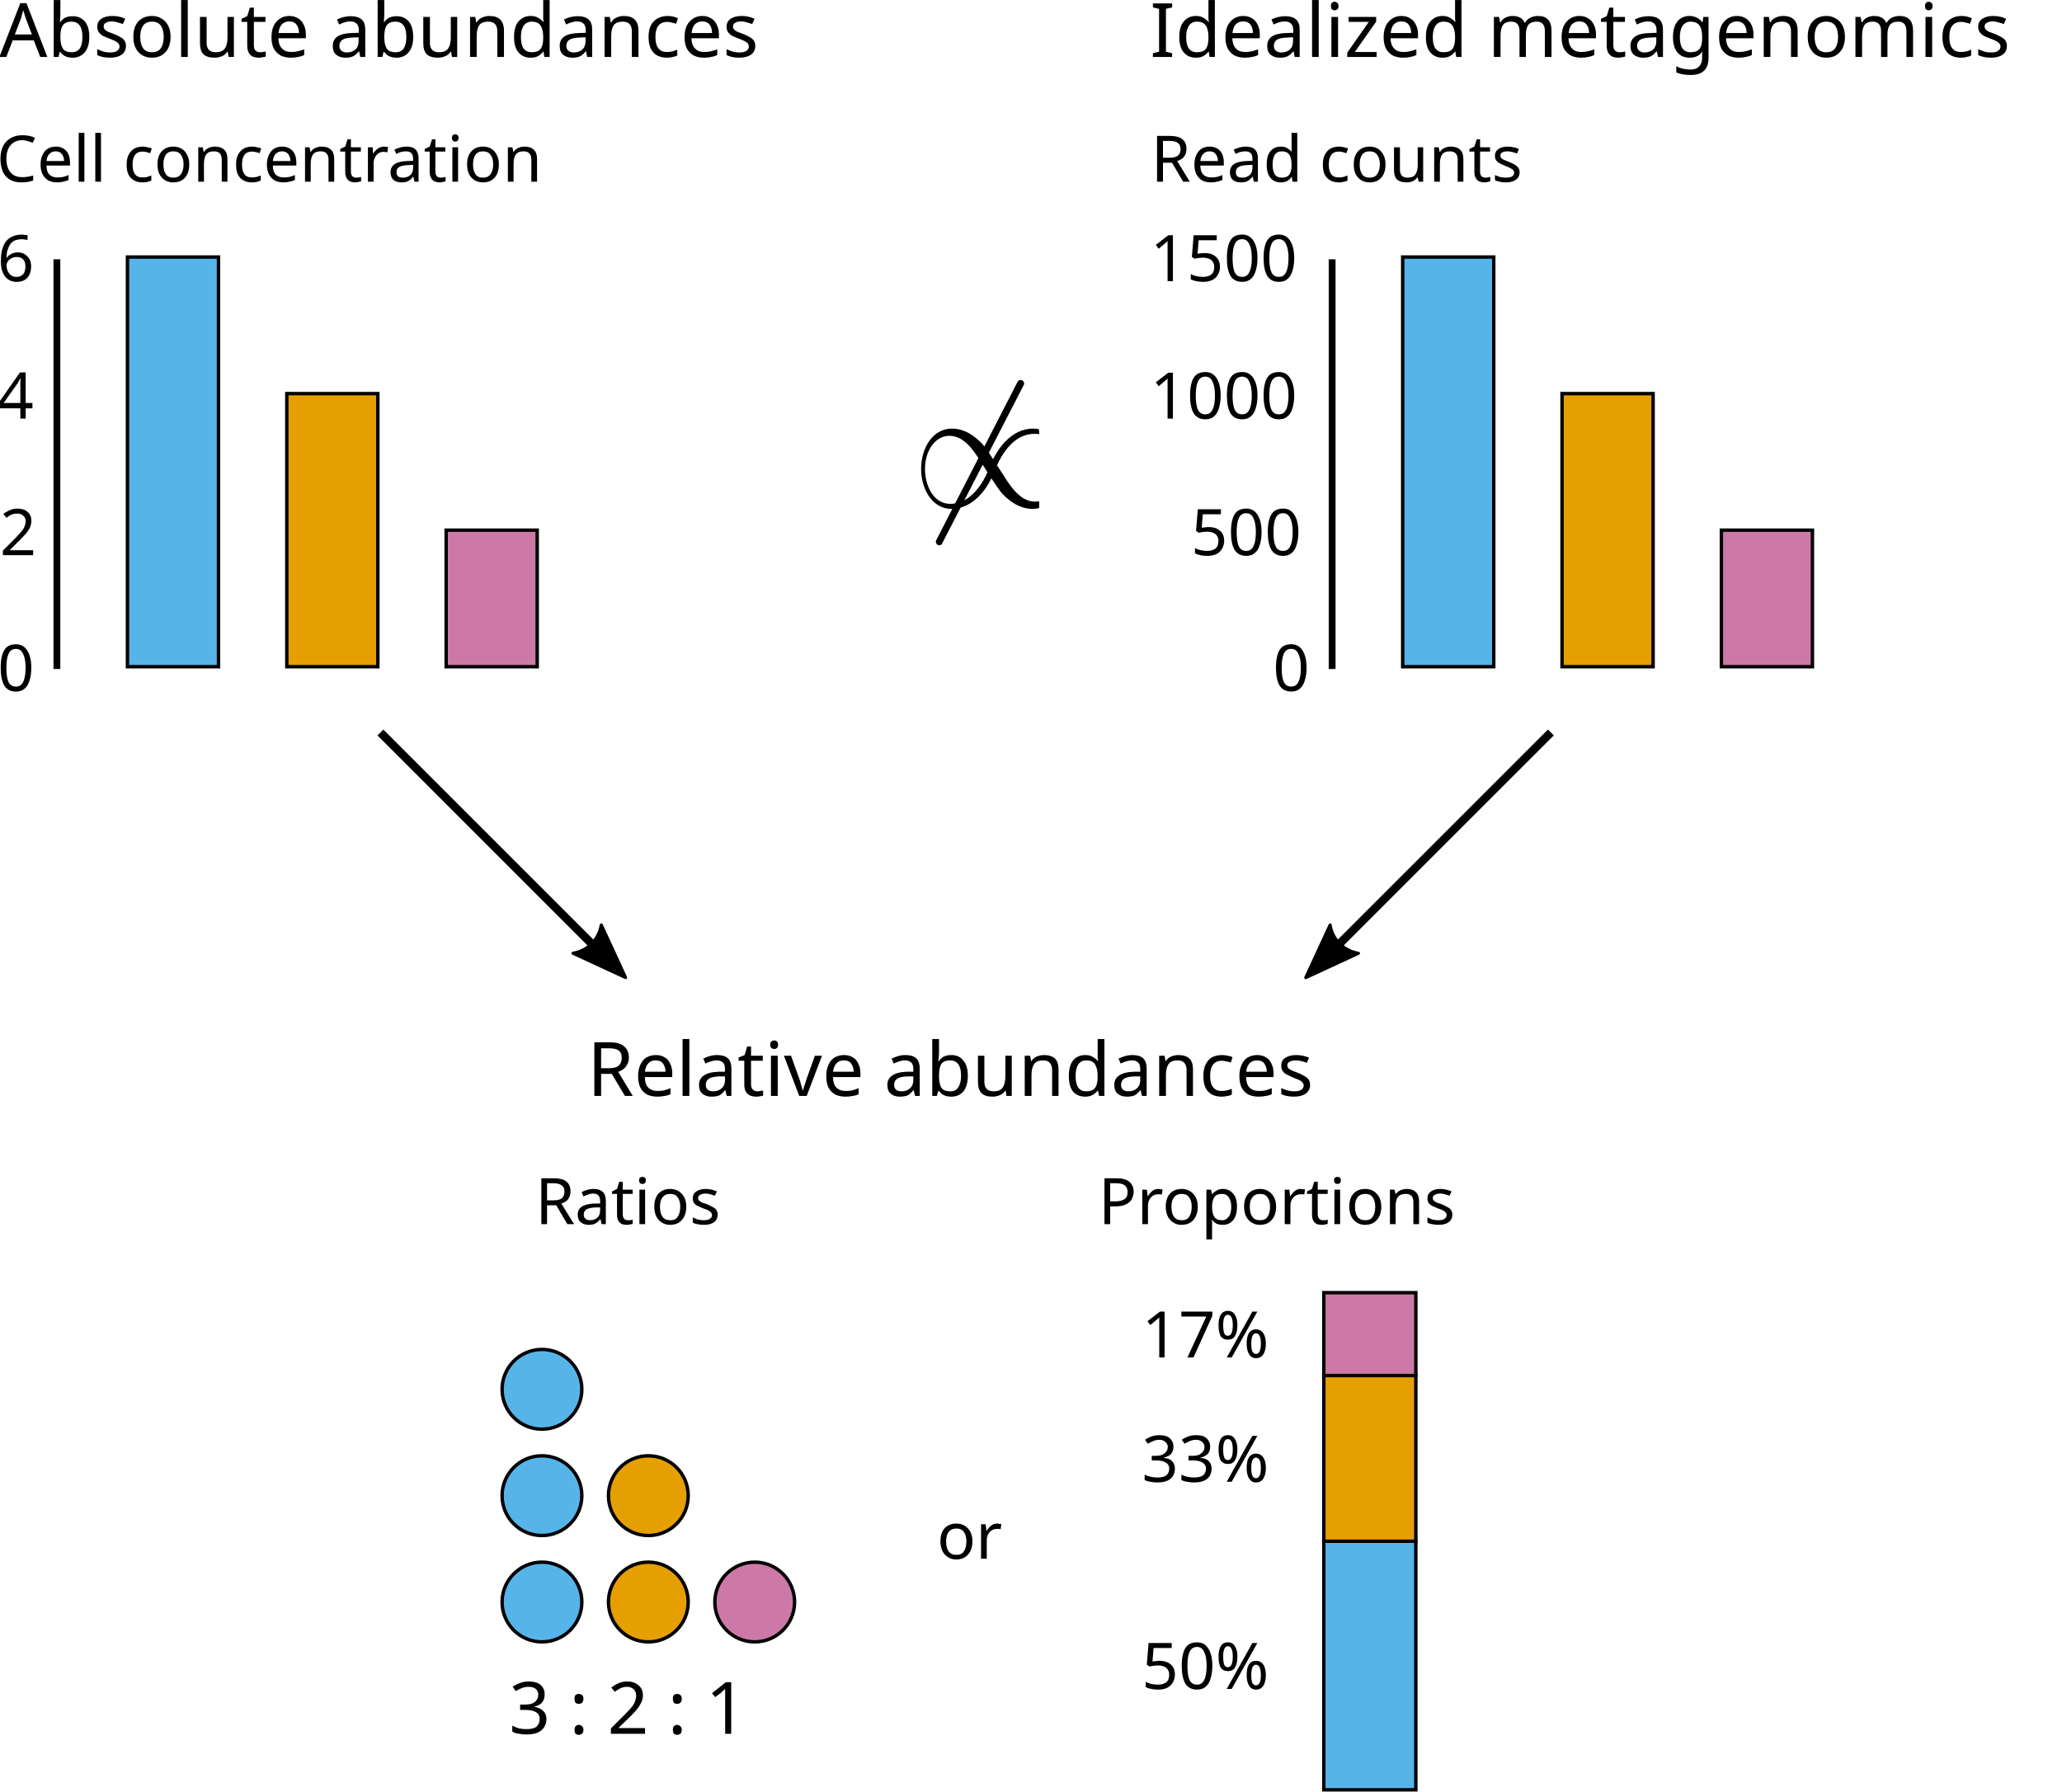
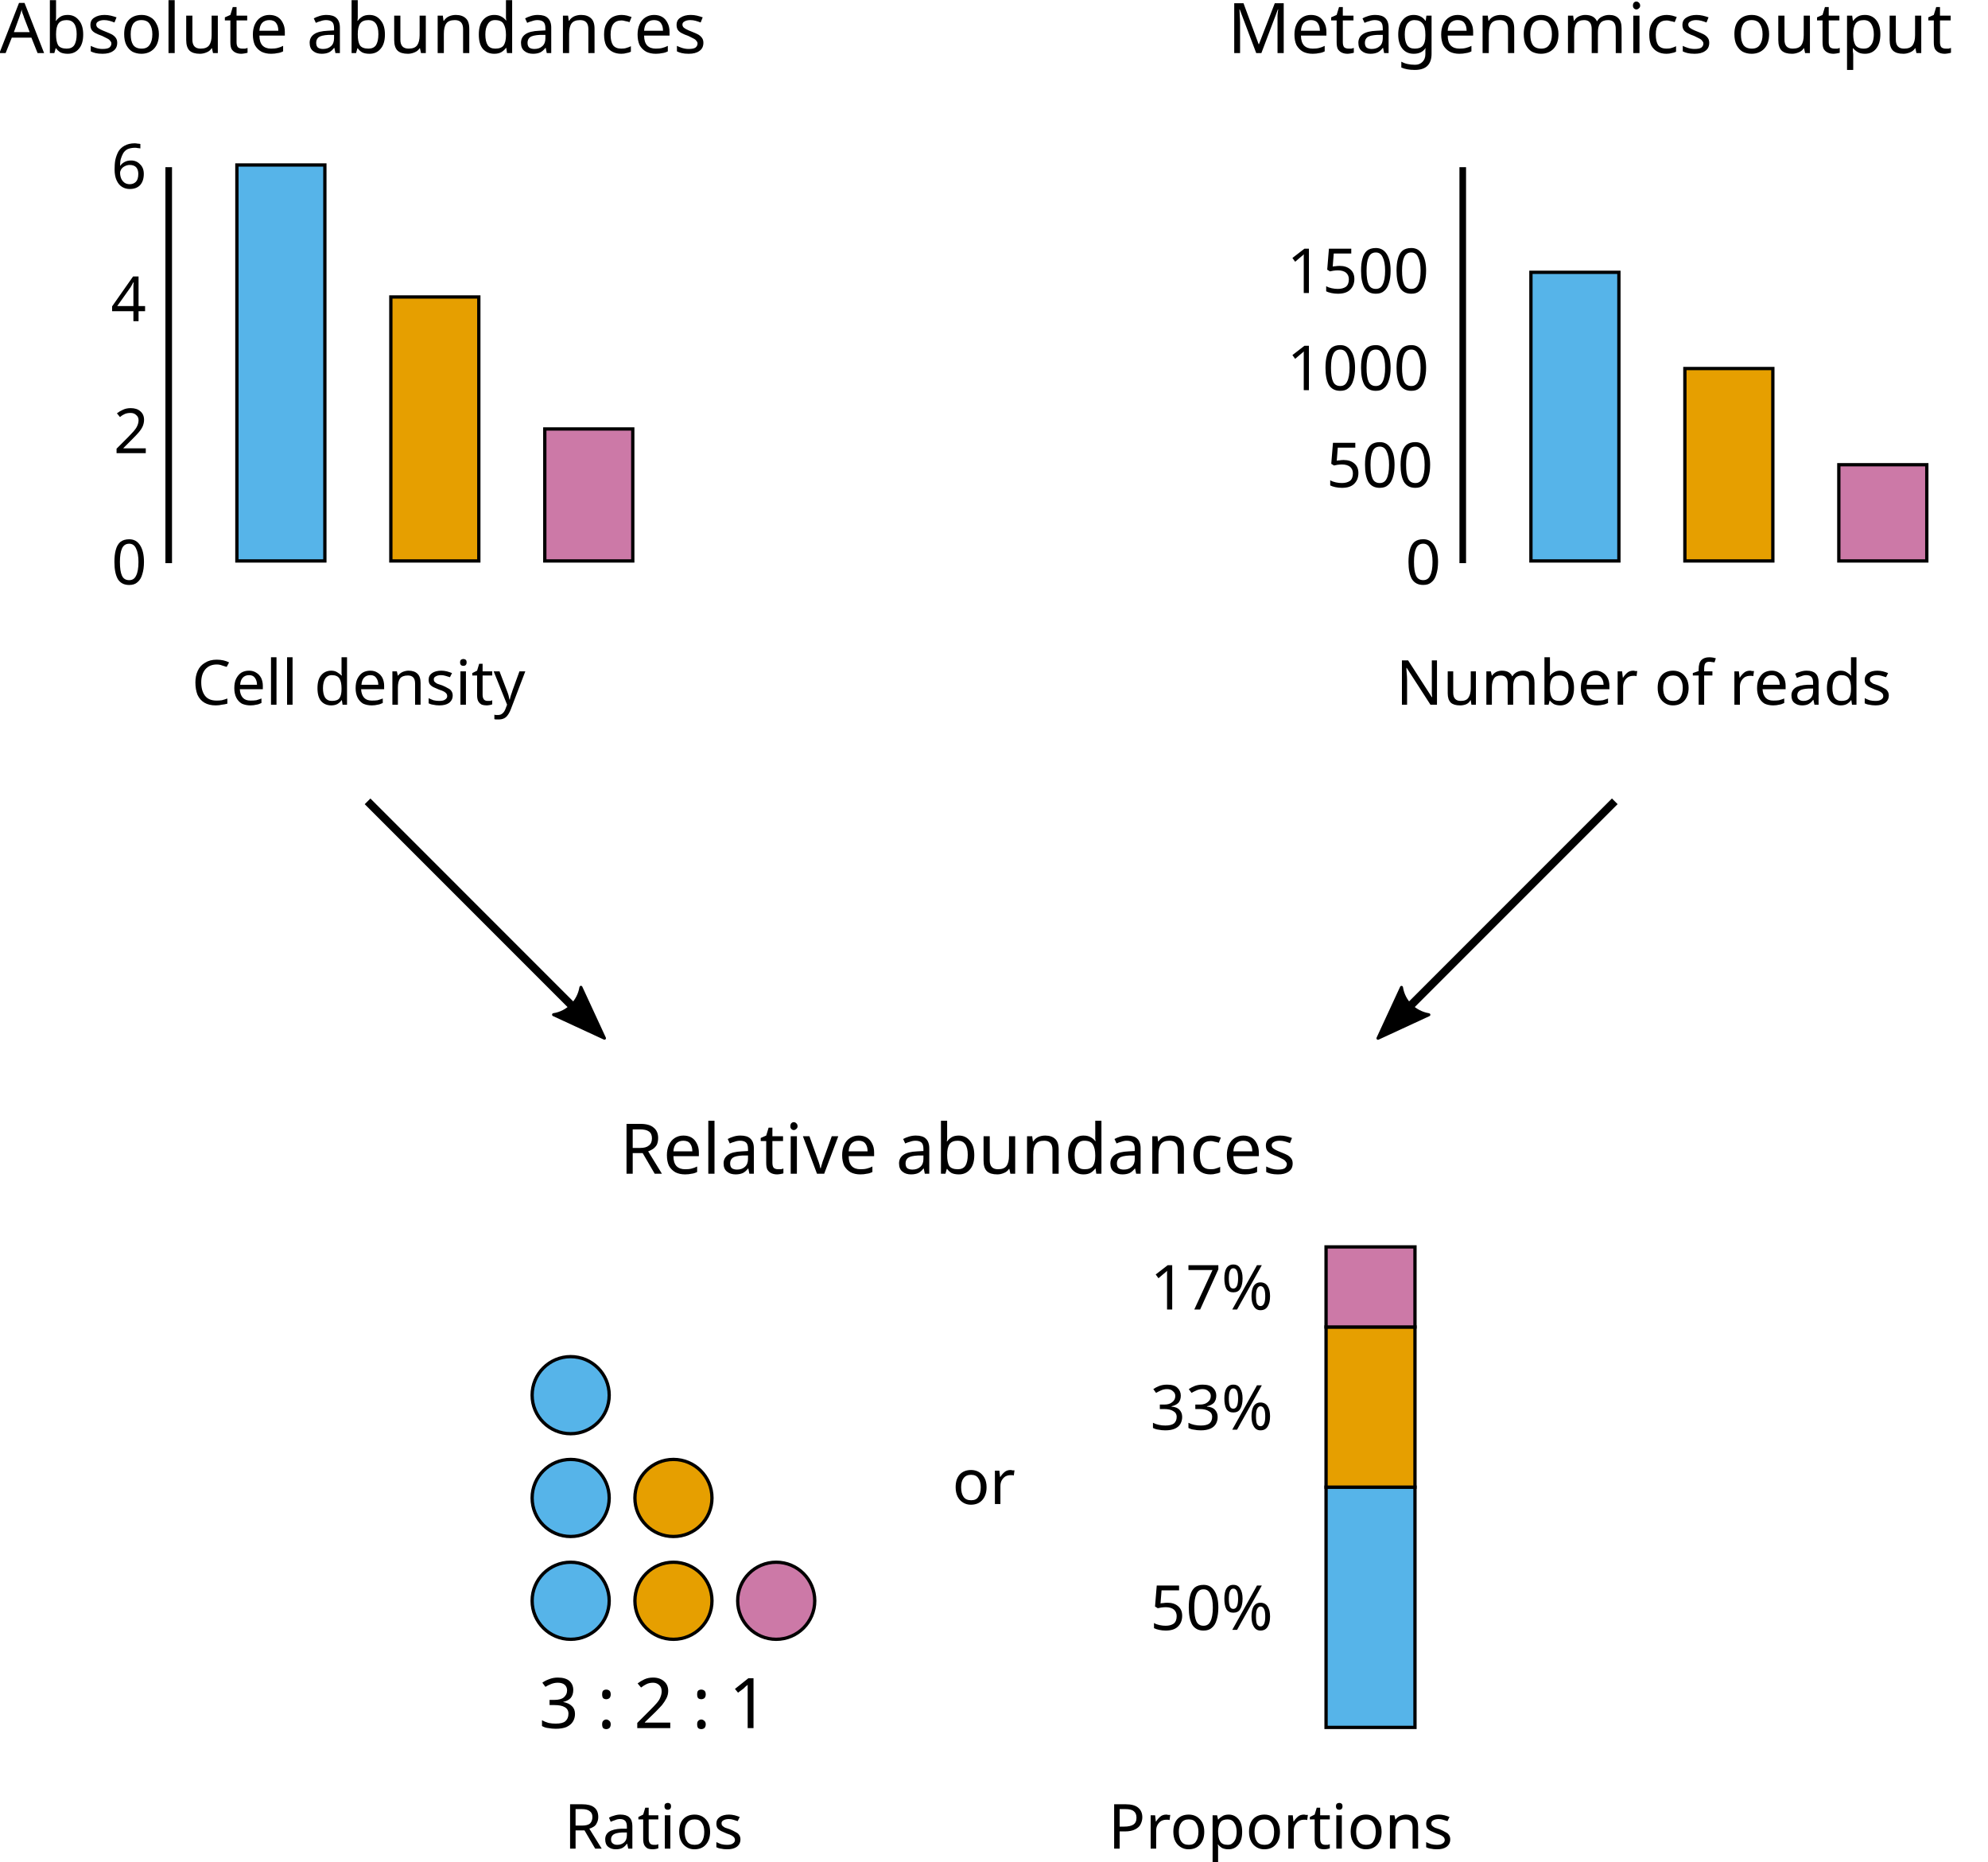
- <svg xmlns="http://www.w3.org/2000/svg" xmlns:xlink="http://www.w3.org/1999/xlink" width="135.875mm" height="118.071mm" viewBox="0 0 135.875 118.071" version="1.1" id="svg8">
+ <svg xmlns="http://www.w3.org/2000/svg" xmlns:xlink="http://www.w3.org/1999/xlink" width="90.392mm" height="84.622mm" viewBox="0 0 90.392 84.622" version="1.1" id="svg8">
  <defs id="defs2">
    <marker style="overflow:visible" id="marker3677" refX="0" refY="0" orient="auto">
      <path transform="scale(-0.6)" d="M 8.719,4.034 -2.207,0.016 8.719,-4.002 c -1.745,2.372 -1.735,5.617 -6e-7,8.035 z" style="fill:#000000;fill-opacity:1;fill-rule:evenodd;stroke:#000000;stroke-width:0.625;stroke-linejoin:round;stroke-opacity:1" id="path3675" />
    </marker>
    <marker style="overflow:visible" id="Arrow2Mend" refX="0" refY="0" orient="auto">
      <path transform="scale(-0.6)" d="M 8.719,4.034 -2.207,0.016 8.719,-4.002 c -1.745,2.372 -1.735,5.617 -6e-7,8.035 z" style="fill:#000000;fill-opacity:1;fill-rule:evenodd;stroke:#000000;stroke-width:0.625;stroke-linejoin:round;stroke-opacity:1" id="path3368" />
    </marker>
    <marker style="overflow:visible" id="Arrow1Lend" refX="0" refY="0" orient="auto">
      <path transform="matrix(-0.8,0,0,-0.8,-10,0)" style="fill:#000000;fill-opacity:1;fill-rule:evenodd;stroke:#000000;stroke-width:1pt;stroke-opacity:1" d="M 0,0 5,-5 -12.5,0 5,5 Z" id="path3344" />
    </marker>
    <rect x="2" y="15" width="4" height="25" id="rect3170" />
    <rect x="-32" y="-20" width="216" height="112" id="rect899" />
    <g id="g8359">
      <symbol overflow="visible" id="symbol824">
        <path style="stroke:none" d="" id="path4763" />
      </symbol>
      <symbol overflow="visible" id="symbol8289">
        <path style="stroke:none" d="m 6.281,-6.75 c 0.078,-0.141 0.078,-0.156 0.078,-0.188 0,-0.078 -0.062,-0.203 -0.203,-0.203 -0.109,0 -0.141,0.062 -0.219,0.203 L 1.469,1.766 c -0.078,0.141 -0.078,0.156 -0.078,0.188 0,0.078 0.062,0.203 0.188,0.203 0.125,0 0.156,-0.062 0.219,-0.203 z m 0,0" id="path8016" />
      </symbol>
      <symbol overflow="visible" id="symbol3068">
        <path style="stroke:none" d="M 7.203,-0.312 C 7.156,-0.312 7,-0.297 6.969,-0.297 c -0.781,0 -1.312,-0.781 -1.656,-1.297 -0.094,-0.172 -0.375,-0.578 -0.484,-0.75 0.25,-0.531 0.906,-1.766 2.094,-1.766 0.078,0 0.172,0 0.281,0.016 0,-0.25 -0.016,-0.266 -0.031,-0.281 -0.078,-0.016 -0.219,-0.031 -0.312,-0.031 -1.266,0 -2,1.219 -2.25,1.719 C 4.219,-3.297 4.078,-3.516 3.703,-3.828 3.094,-4.359 2.547,-4.406 2.297,-4.406 c -1.094,0 -1.734,1.109 -1.734,2.266 0,1.109 0.609,2.25 1.703,2.25 1.266,0 2.016,-1.219 2.25,-1.719 0.406,0.609 0.531,0.828 0.906,1.141 0.609,0.531 1.156,0.578 1.406,0.578 0.125,0 0.281,-0.016 0.375,-0.047 z m -2.906,-1.641 c -0.234,0.531 -0.906,1.781 -2.094,1.781 -0.969,0 -1.422,-1.062 -1.422,-1.969 C 0.781,-3.125 1.328,-4 2.156,-4 c 0.797,0 1.328,0.781 1.656,1.297 0.109,0.172 0.375,0.578 0.484,0.75 z m 0,0" id="path7500" />
      </symbol>
    </g>
    <clipPath clipPathUnits="userSpaceOnUse" id="clipPath1445">
      <path d="m 601.402,42.973 h 91.914 v 344.695 h -91.914 z" id="path1443" />
    </clipPath>
    <clipPath clipPathUnits="userSpaceOnUse" id="clipPath1455">
      <path d="M 0,0 H 916 V 530 H 0 Z" id="path1453" />
    </clipPath>
    <clipPath clipPathUnits="userSpaceOnUse" id="clipPath1469">
      <path d="M 0,0 H 916 V 530 H 0 Z" id="path1467" />
    </clipPath>
    <clipPath clipPathUnits="userSpaceOnUse" id="clipPath1483">
      <path d="M 0,0 H 916 V 530 H 0 Z" id="path1481" />
    </clipPath>
    <clipPath clipPathUnits="userSpaceOnUse" id="clipPath3585">
      <path d="M 53.42,24.71 H 175.66 V 320.4 H 53.42 Z" id="path3583" />
    </clipPath>
  </defs>
-   <g id="layer1" transform="translate(12.34967,16.2705)" style="display:inline">
-     <text xml:space="preserve" id="text897" style="font-size:3.528px;line-height:1.25;font-family:sans-serif;-inkscape-font-specification:'sans-serif, Normal';letter-spacing:0px;word-spacing:0px;writing-mode:lr-tb;white-space:pre;shape-inside:url(#rect899);" />
-     <text xml:space="preserve" id="text3168" style="font-size:2.117px;line-height:1.25;font-family:sans-serif;-inkscape-font-specification:'sans-serif, Normal';letter-spacing:0px;word-spacing:0px;writing-mode:lr-tb;white-space:pre;shape-inside:url(#rect3170);" />
-     <text xml:space="preserve" style="font-size:4.939px;line-height:1.25;font-family:sans-serif;-inkscape-font-specification:'sans-serif, Normal';letter-spacing:0px;word-spacing:0px;writing-mode:lr-tb;stroke-width:0.397" x="-12.388" y="-12.518" id="text879">
-       <tspan x="-12.388" y="-12.518" style="font-size:4.939px;stroke-width:0.397" id="tspan913">Absolute abundances</tspan>
+   <g id="layer1" transform="translate(-8.924048,-3.696057)" style="display:inline">
+     <text xml:space="preserve" id="text897" style="font-size:3.528px;line-height:1.25;font-family:sans-serif;-inkscape-font-specification:'sans-serif, Normal';letter-spacing:0px;word-spacing:0px;writing-mode:lr-tb;white-space:pre;shape-inside:url(#rect899)" />
+     <text xml:space="preserve" id="text3168" style="font-size:2.117px;line-height:1.25;font-family:sans-serif;-inkscape-font-specification:'sans-serif, Normal';letter-spacing:0px;word-spacing:0px;writing-mode:lr-tb;white-space:pre;shape-inside:url(#rect3170)" />
+     <text xml:space="preserve" style="font-size:3.175px;line-height:1.25;font-family:sans-serif;-inkscape-font-specification:'sans-serif, Normal';letter-spacing:0px;word-spacing:0px;writing-mode:lr-tb;stroke-width:0.265" x="8.899" y="6.108" id="text879">
+       <tspan x="8.899" y="6.108" style="font-size:3.175px;stroke-width:0.265" id="tspan913">Absolute abundances</tspan>
    </text>
-     <text xml:space="preserve" style="font-size:4.233px;line-height:1.25;font-family:sans-serif;-inkscape-font-specification:'sans-serif, Normal';letter-spacing:0px;word-spacing:0px;writing-mode:lr-tb;stroke-width:0.397" x="-12.587" y="-4.295" id="text895">
-       <tspan x="-12.587" y="-4.295" style="font-size:4.233px;stroke-width:0.397" id="tspan917">Cell concentration</tspan>
+     <text xml:space="preserve" style="font-size:2.822px;line-height:1.25;font-family:sans-serif;-inkscape-font-specification:'sans-serif, Normal';letter-spacing:0px;word-spacing:0px;writing-mode:lr-tb;stroke-width:0.265" x="17.636" y="35.731" id="text895">
+       <tspan x="17.636" y="35.731" style="font-size:2.822px;stroke-width:0.265" id="tspan917">Cell density</tspan>
    </text>
-     <text xml:space="preserve" style="font-size:4.939px;line-height:1.25;font-family:sans-serif;-inkscape-font-specification:'sans-serif, Normal';letter-spacing:0px;word-spacing:0px;writing-mode:lr-tb;stroke-width:0.397" x="63.419" y="-12.518" id="text905">
-       <tspan x="63.419" y="-12.518" style="font-size:4.939px;stroke-width:0.397" id="tspan911">Idealized metagenomics</tspan>
+     <text xml:space="preserve" style="font-size:3.175px;line-height:1.25;font-family:sans-serif;-inkscape-font-specification:'sans-serif, Normal';letter-spacing:0px;word-spacing:0px;writing-mode:lr-tb;stroke-width:0.265" x="64.729" y="6.108" id="text905">
+       <tspan x="64.729" y="6.108" style="font-size:3.175px;stroke-width:0.265" id="tspan911">Metagenomics output</tspan>
    </text>
-     <text xml:space="preserve" style="font-size:4.233px;line-height:1.25;font-family:sans-serif;-inkscape-font-specification:'sans-serif, Normal';letter-spacing:0px;word-spacing:0px;writing-mode:lr-tb;stroke-width:0.397" x="63.488" y="-4.295" id="text921">
-       <tspan x="63.488" y="-4.295" style="font-size:4.233px;stroke-width:0.397" id="tspan923">Read counts</tspan>
+     <text xml:space="preserve" style="font-size:2.822px;line-height:1.25;font-family:sans-serif;-inkscape-font-specification:'sans-serif, Normal';letter-spacing:0px;word-spacing:0px;writing-mode:lr-tb;stroke-width:0.265" x="72.387" y="35.731" id="text921">
+       <tspan x="72.387" y="35.731" style="font-size:2.822px;stroke-width:0.265" id="tspan923">Number of reads</tspan>
    </text>
-     <g id="g3254" transform="matrix(1.5,0,0,1.5,-17.60072,-29.18057)">
+     <g id="g3254" transform="translate(10.59524,-8.704165)">
      <path style="fill:none;stroke:#000000;stroke-width:0.3;stroke-linecap:butt;stroke-linejoin:miter;stroke-miterlimit:4;stroke-dasharray:none;stroke-opacity:1" d="M 6,20 V 38" id="path925" />
      <rect style="fill:#56b4e9;fill-opacity:1;stroke:#000000;stroke-width:0.15;stroke-miterlimit:4;stroke-dasharray:none" id="rect927" width="4" height="18" x="9.1" y="19.9" />
      <rect style="fill:#e69f00;fill-opacity:1;stroke:#000000;stroke-width:0.15;stroke-miterlimit:4;stroke-dasharray:none" id="rect929" width="4" height="12" x="16.1" y="25.9" />
      <rect style="fill:#cc79a7;fill-opacity:1;stroke:#000000;stroke-width:0.15;stroke-miterlimit:4;stroke-dasharray:none" id="rect931" width="4" height="6" x="23.1" y="31.9" />
      <text xml:space="preserve" style="font-size:2.822px;line-height:1.25;font-family:sans-serif;-inkscape-font-specification:'sans-serif, Normal';letter-spacing:0px;word-spacing:0px;writing-mode:lr-tb;stroke-width:0.265" x="3.392" y="38.96" id="text3154">
        <tspan id="tspan3152" x="3.392" y="38.96" style="font-size:2.822px;stroke-width:0.265">0</tspan>
      </text>
      <text xml:space="preserve" style="font-size:2.822px;line-height:1.25;font-family:sans-serif;-inkscape-font-specification:'sans-serif, Normal';letter-spacing:0px;word-spacing:0px;writing-mode:lr-tb;stroke-width:0.265" x="3.487" y="33" id="text3158">
        <tspan id="tspan3156" x="3.487" y="33" style="font-size:2.822px;stroke-width:0.265">2</tspan>
      </text>
      <text xml:space="preserve" style="font-size:2.822px;line-height:1.25;font-family:sans-serif;-inkscape-font-specification:'sans-serif, Normal';letter-spacing:0px;word-spacing:0px;writing-mode:lr-tb;stroke-width:0.265" x="3.363" y="27" id="text3162">
        <tspan id="tspan3160" x="3.363" y="27" style="font-size:2.822px;stroke-width:0.265">4</tspan>
      </text>
      <text xml:space="preserve" style="font-size:2.822px;line-height:1.25;font-family:sans-serif;-inkscape-font-specification:'sans-serif, Normal';letter-spacing:0px;word-spacing:0px;writing-mode:lr-tb;stroke-width:0.265" x="3.382" y="20.96" id="text3166">
        <tspan id="tspan3164" x="3.382" y="20.96" style="font-size:2.822px;stroke-width:0.265">6</tspan>
      </text>
    </g>
-     <g id="g3268" transform="matrix(1.5,0,0,1.5,1.968513,-29.21807)">
+     <g id="g3268" transform="translate(26.45835,-8.729167)">
      <path style="fill:none;stroke:#000000;stroke-width:0.3;stroke-linecap:butt;stroke-linejoin:miter;stroke-miterlimit:4;stroke-dasharray:none;stroke-opacity:1" d="M 48.975,20.025 V 38.025" id="path3218" />
-       <rect style="fill:#56b4e9;fill-opacity:1;stroke:#000000;stroke-width:0.15;stroke-miterlimit:4;stroke-dasharray:none" id="rect3220" width="4" height="18" x="52.075" y="19.925" />
-       <rect style="fill:#e69f00;fill-opacity:1;stroke:#000000;stroke-width:0.15;stroke-miterlimit:4;stroke-dasharray:none" id="rect3222" width="4" height="12" x="59.075" y="25.925" />
-       <rect style="fill:#cc79a7;fill-opacity:1;stroke:#000000;stroke-width:0.15;stroke-miterlimit:4;stroke-dasharray:none" id="rect3224" width="4" height="6" x="66.075" y="31.925" />
+       <rect style="fill:#56b4e9;fill-opacity:1;stroke:#000000;stroke-width:0.15;stroke-miterlimit:4;stroke-dasharray:none" id="rect3220" width="4" height="13.121" x="52.075" y="24.804" />
+       <rect style="fill:#e69f00;fill-opacity:1;stroke:#000000;stroke-width:0.15;stroke-miterlimit:4;stroke-dasharray:none" id="rect3222" width="4" height="8.747" x="59.075" y="29.178" />
+       <rect style="fill:#cc79a7;fill-opacity:1;stroke:#000000;stroke-width:0.15;stroke-miterlimit:4;stroke-dasharray:none" id="rect3224" width="4" height="4.374" x="66.075" y="33.551" />
      <text xml:space="preserve" style="font-size:2.822px;line-height:1.25;font-family:sans-serif;-inkscape-font-specification:'sans-serif, Normal';letter-spacing:0px;word-spacing:0px;writing-mode:lr-tb;stroke-width:0.265" x="46.367" y="38.985" id="text3228">
        <tspan id="tspan3226" x="46.367" y="38.985" style="font-size:2.822px;stroke-width:0.265">0</tspan>
      </text>
-       <text xml:space="preserve" style="font-size:2.822px;line-height:1.25;font-family:sans-serif;-inkscape-font-specification:'sans-serif, Normal';letter-spacing:0px;word-spacing:0px;writing-mode:lr-tb;stroke-width:0.265" x="42.776" y="33.025" id="text3232">
-         <tspan id="tspan3230" x="42.776" y="33.025" style="font-size:2.822px;stroke-width:0.265">500</tspan>
+       <text xml:space="preserve" style="font-size:2.822px;line-height:1.25;font-family:sans-serif;-inkscape-font-specification:'sans-serif, Normal';letter-spacing:0px;word-spacing:0px;writing-mode:lr-tb;stroke-width:0.265" x="42.776" y="34.573" id="text3232">
+         <tspan id="tspan3230" x="42.776" y="34.573" style="font-size:2.822px;stroke-width:0.265">500</tspan>
      </text>
-       <text xml:space="preserve" style="font-size:2.822px;line-height:1.25;font-family:sans-serif;-inkscape-font-specification:'sans-serif, Normal';letter-spacing:0px;word-spacing:0px;writing-mode:lr-tb;stroke-width:0.265" x="40.98" y="27.025" id="text3236">
-         <tspan id="tspan3234" x="40.98" y="27.025" style="font-size:2.822px;stroke-width:0.265">1000</tspan>
+       <text xml:space="preserve" style="font-size:2.822px;line-height:1.25;font-family:sans-serif;-inkscape-font-specification:'sans-serif, Normal';letter-spacing:0px;word-spacing:0px;writing-mode:lr-tb;stroke-width:0.265" x="40.98" y="30.16" id="text3236">
+         <tspan id="tspan3234" x="40.98" y="30.16" style="font-size:2.822px;stroke-width:0.265">1000</tspan>
      </text>
-       <text xml:space="preserve" style="font-size:2.822px;line-height:1.25;font-family:sans-serif;-inkscape-font-specification:'sans-serif, Normal';letter-spacing:0px;word-spacing:0px;writing-mode:lr-tb;stroke-width:0.265" x="40.98" y="20.985" id="text3240">
-         <tspan id="tspan3238" x="40.98" y="20.985" style="font-size:2.822px;stroke-width:0.265">1500</tspan>
+       <text xml:space="preserve" style="font-size:2.822px;line-height:1.25;font-family:sans-serif;-inkscape-font-specification:'sans-serif, Normal';letter-spacing:0px;word-spacing:0px;writing-mode:lr-tb;stroke-width:0.265" x="40.98" y="25.748" id="text3240">
+         <tspan id="tspan3238" x="40.98" y="25.748" style="font-size:2.822px;stroke-width:0.265">1500</tspan>
      </text>
    </g>
  </g>
-   <g id="layer2" style="display:inline" transform="translate(12.34967,16.2705)">
-     <g transform="matrix(1.171361,0,0,1.171361,-59.99003,-78.87053)" id="g3915" style="fill:#000000;stroke-width:1.549">
+   <g id="layer2" style="display:none" transform="translate(-8.924048,-3.696057)">
+     <text xml:space="preserve" style="font-size:2.822px;line-height:1.25;font-family:sans-serif;-inkscape-font-specification:'sans-serif, Normal';letter-spacing:0px;word-spacing:0px;writing-mode:lr-tb;stroke-width:0.265" x="11.32" y="44" id="text3842">
+       <tspan id="tspan3840" x="11.32" y="44" style="stroke-width:0.265">Total = 12M cells/mg</tspan>
+     </text>
+     <text xml:space="preserve" style="font-size:2.822px;line-height:1.25;font-family:sans-serif;-inkscape-font-specification:'sans-serif, Normal';letter-spacing:0px;word-spacing:0px;writing-mode:lr-tb;stroke-width:0.265" x="68.924" y="44" id="text3846">
+       <tspan id="tspan3844" x="68.924" y="44" style="stroke-width:0.265">Total = 3000 reads</tspan>
+     </text>
+     <g transform="matrix(0.6453781,0,0,0.6453781,-7.712181,-8.288723)" id="g3915" style="fill:#000000;stroke-width:1.549">
      <g id="g7365" style="fill:#000000;stroke-width:1.549">
        <g style="fill:#000000;fill-opacity:1;stroke-width:1.549" id="g7054">
          <use xlink:href="#symbol8289" x="91.925" y="81.963" id="use8975" width="100%" height="100%" style="fill:#000000;stroke-width:1.549" />
          <use xlink:href="#symbol3068" x="91.925" y="81.963" id="use5888" width="100%" height="100%" style="fill:#000000;stroke-width:1.549" />
        </g>
      </g>
    </g>
  </g>
-   <g id="layer3" style="display:inline" transform="translate(12.34967,16.2705)">
-     <g id="g4059" transform="matrix(1.5,0,0,1.5,-38.37568,-29.61807)">
-       <text xml:space="preserve" style="font-size:3.293px;line-height:1.25;font-family:sans-serif;-inkscape-font-specification:'sans-serif, Normal';letter-spacing:0px;word-spacing:0px;writing-mode:lr-tb;stroke-width:0.265" x="43.15" y="57.05" id="text883">
-         <tspan x="43.15" y="57.05" style="font-size:3.293px;stroke-width:0.265" id="tspan915">Relative abundances</tspan>
+   <g id="layer3" style="display:inline" transform="translate(-8.924048,-3.696057)">
+     <g id="g4059" transform="translate(-5.651196)">
+       <text xml:space="preserve" style="font-size:3.175px;line-height:1.25;font-family:sans-serif;-inkscape-font-specification:'sans-serif, Normal';letter-spacing:0px;word-spacing:0px;writing-mode:lr-tb;stroke-width:0.265" x="42.751" y="57.05" id="text883">
+         <tspan x="42.751" y="57.05" style="font-size:3.175px;stroke-width:0.265" id="tspan915">Relative abundances</tspan>
      </text>
-       <g id="g3267" transform="translate(0.6361974)">
-         <g id="g1109" transform="translate(0,-25.04722)">
-           <text xml:space="preserve" style="font-size:2.822px;line-height:1.25;font-family:sans-serif;-inkscape-font-specification:'sans-serif, Normal';letter-spacing:0px;word-spacing:0px;writing-mode:lr-tb;stroke-width:0.265" x="40.215" y="87.731" id="text887">
-             <tspan id="tspan885" x="40.215" y="87.731" style="font-size:2.822px;stroke-width:0.265">Ratios</tspan>
-           </text>
-           <text xml:space="preserve" style="font-size:2.822px;line-height:1.25;font-family:sans-serif;-inkscape-font-specification:'sans-serif, Normal';letter-spacing:0px;word-spacing:0px;writing-mode:lr-tb;stroke-width:0.265" x="64.952" y="87.731" id="text891">
-             <tspan id="tspan889" x="64.952" y="87.731" style="font-size:2.822px;stroke-width:0.265">Proportions</tspan>
-           </text>
-         </g>
-         <g id="g1132" transform="translate(0,6.022059)">
-           <g id="g3278" transform="translate(-46.30417,41.09109)">
-             <circle style="fill:#cc79a7;fill-opacity:1;stroke:#000000;stroke-width:0.15;stroke-miterlimit:4;stroke-dasharray:none;stroke-opacity:1" id="path3180" cx="96.173" cy="32.173" r="1.752" />
-             <circle style="fill:#e69f00;fill-opacity:1;stroke:#000000;stroke-width:0.15;stroke-miterlimit:4;stroke-dasharray:none;stroke-opacity:1" id="circle3182" cx="91.5" cy="32.173" r="1.752" />
-             <circle style="fill:#e69f00;fill-opacity:1;stroke:#000000;stroke-width:0.15;stroke-miterlimit:4;stroke-dasharray:none;stroke-opacity:1" id="circle3184" cx="91.5" cy="27.5" r="1.752" />
-             <circle style="fill:#56b4e9;fill-opacity:1;stroke:#000000;stroke-width:0.15;stroke-miterlimit:4;stroke-dasharray:none;stroke-opacity:1" id="circle3188" cx="86.827" cy="32.173" r="1.752" />
-             <circle style="fill:#56b4e9;fill-opacity:1;stroke:#000000;stroke-width:0.15;stroke-miterlimit:4;stroke-dasharray:none;stroke-opacity:1" id="circle3190" cx="86.827" cy="27.5" r="1.752" />
-             <circle style="fill:#56b4e9;fill-opacity:1;stroke:#000000;stroke-width:0.15;stroke-miterlimit:4;stroke-dasharray:none;stroke-opacity:1" id="circle3192" cx="86.827" cy="22.827" r="1.752" />
-             <text xml:space="preserve" style="font-size:3.175px;line-height:1.25;font-family:sans-serif;-inkscape-font-specification:'sans-serif, Normal';letter-spacing:0px;word-spacing:0px;writing-mode:lr-tb;stroke-width:0.265" x="85.384" y="37.96" id="text3196">
-               <tspan id="tspan3194" x="85.384" y="37.96" style="font-size:3.175px;stroke-width:0.265">3 : 2 : 1</tspan>
-             </text>
+       <text xml:space="preserve" style="font-size:2.822px;line-height:1.25;font-family:sans-serif;-inkscape-font-specification:'sans-serif, Normal';letter-spacing:0px;word-spacing:0px;writing-mode:lr-tb;stroke-width:0.265" x="40.215" y="87.731" id="text887">
+         <tspan id="tspan885" x="40.215" y="87.731" style="font-size:2.822px;stroke-width:0.265">Ratios</tspan>
+       </text>
+       <text xml:space="preserve" style="font-size:2.822px;line-height:1.25;font-family:sans-serif;-inkscape-font-specification:'sans-serif, Normal';letter-spacing:0px;word-spacing:0px;writing-mode:lr-tb;stroke-width:0.265" x="64.952" y="87.731" id="text891">
+         <tspan id="tspan889" x="64.952" y="87.731" style="font-size:2.822px;stroke-width:0.265">Proportions</tspan>
+       </text>
+       <g id="g3278" transform="translate(-46.30417,44.29084)">
+         <circle style="fill:#cc79a7;fill-opacity:1;stroke:#000000;stroke-width:0.15;stroke-miterlimit:4;stroke-dasharray:none;stroke-opacity:1" id="path3180" cx="96.173" cy="32.173" r="1.752" />
+         <circle style="fill:#e69f00;fill-opacity:1;stroke:#000000;stroke-width:0.15;stroke-miterlimit:4;stroke-dasharray:none;stroke-opacity:1" id="circle3182" cx="91.5" cy="32.173" r="1.752" />
+         <circle style="fill:#e69f00;fill-opacity:1;stroke:#000000;stroke-width:0.15;stroke-miterlimit:4;stroke-dasharray:none;stroke-opacity:1" id="circle3184" cx="91.5" cy="27.5" r="1.752" />
+         <circle style="fill:#56b4e9;fill-opacity:1;stroke:#000000;stroke-width:0.15;stroke-miterlimit:4;stroke-dasharray:none;stroke-opacity:1" id="circle3188" cx="86.827" cy="32.173" r="1.752" />
+         <circle style="fill:#56b4e9;fill-opacity:1;stroke:#000000;stroke-width:0.15;stroke-miterlimit:4;stroke-dasharray:none;stroke-opacity:1" id="circle3190" cx="86.827" cy="27.5" r="1.752" />
+         <circle style="fill:#56b4e9;fill-opacity:1;stroke:#000000;stroke-width:0.15;stroke-miterlimit:4;stroke-dasharray:none;stroke-opacity:1" id="circle3192" cx="86.827" cy="22.827" r="1.752" />
+         <text xml:space="preserve" style="font-size:3.175px;line-height:1.25;font-family:sans-serif;-inkscape-font-specification:'sans-serif, Normal';letter-spacing:0px;word-spacing:0px;writing-mode:lr-tb;stroke-width:0.265" x="85.384" y="37.96" id="text3196">
+           <tspan id="tspan3194" x="85.384" y="37.96" style="font-size:3.175px;stroke-width:0.265">3 : 2 : 1</tspan>
+         </text>
+       </g>
+       <g id="g3331" transform="translate(-41.01249,44.22083)">
+         <rect style="fill:#56b4e9;fill-opacity:1;stroke:#000000;stroke-width:0.15;stroke-miterlimit:4;stroke-dasharray:none" id="rect3174" width="4.043" height="10.922" x="115.882" y="27.078" />
+         <rect style="fill:#e69f00;fill-opacity:1;stroke:#000000;stroke-width:0.15;stroke-miterlimit:4;stroke-dasharray:none" id="rect3176" width="4.043" height="7.281" x="115.882" y="19.797" />
+         <rect style="fill:#cc79a7;fill-opacity:1;stroke:#000000;stroke-width:0.15;stroke-miterlimit:4;stroke-dasharray:none" id="rect3178" width="4.043" height="3.641" x="115.882" y="16.157" />
+         <text xml:space="preserve" style="font-size:2.822px;line-height:1.25;font-family:sans-serif;-inkscape-font-specification:'sans-serif, Normal';letter-spacing:0px;word-spacing:0px;writing-mode:lr-tb;stroke-width:0.265" x="107.886" y="33.566" id="text3200">
+           <tspan id="tspan3198" x="107.886" y="33.566" style="stroke-width:0.265">50%</tspan>
+         </text>
+         <text xml:space="preserve" style="font-size:2.822px;line-height:1.25;font-family:sans-serif;-inkscape-font-specification:'sans-serif, Normal';letter-spacing:0px;word-spacing:0px;writing-mode:lr-tb;stroke-width:0.265" x="107.886" y="24.465" id="text3204">
+           <tspan id="tspan3202" x="107.886" y="24.465" style="stroke-width:0.265">33%</tspan>
+         </text>
+         <text xml:space="preserve" style="font-size:2.822px;line-height:1.25;font-family:sans-serif;-inkscape-font-specification:'sans-serif, Normal';letter-spacing:0px;word-spacing:0px;writing-mode:lr-tb;stroke-width:0.265" x="107.886" y="19.004" id="text3208">
+           <tspan id="tspan3206" x="107.886" y="19.004" style="stroke-width:0.265">17%</tspan>
+         </text>
+       </g>
+       <text xml:space="preserve" style="font-size:2.822px;line-height:1.25;font-family:sans-serif;-inkscape-font-specification:'sans-serif, Normal';letter-spacing:0px;word-spacing:0px;writing-mode:lr-tb;stroke-width:0.265" x="57.871" y="72.069" id="text3212">
+         <tspan id="tspan3210" x="57.871" y="72.069" style="font-size:2.822px;stroke-width:0.265">or</tspan>
+       </text>
+     </g>
+     <path style="fill:none;stroke:#000000;stroke-width:0.365;stroke-linecap:butt;stroke-linejoin:miter;stroke-miterlimit:4;stroke-dasharray:none;stroke-opacity:1;marker-end:url(#Arrow2Mend)" d="M 25.637,40.124 36.064,50.552" id="path3339" />
+     <path style="fill:none;stroke:#000000;stroke-width:0.365;stroke-linecap:butt;stroke-linejoin:miter;stroke-miterlimit:4;stroke-dasharray:none;stroke-opacity:1;marker-end:url(#marker3677)" d="M 82.346,40.122 71.918,50.55" id="path3673" />
+   </g>
+   <g id="layer4" style="display:none">
+     <g id="g1447" style="stroke-width:3.341" transform="matrix(0.1455706,0,0,0.07659044,-118.8568,11.8123)">
+       <g id="g1449" style="stroke-width:3.341">
+         <g id="g1451" clip-path="url(#clipPath1455)" style="stroke-width:3.341">
+           <g id="g1457" style="stroke-width:3.341">
+             <path d="m 607.668,309.32 h 37.605 V 372 h -37.605 z" style="fill:#8da0cb;fill-opacity:1;fill-rule:nonzero;stroke:none;stroke-width:3.341" id="path1459" />
          </g>
-           <g id="g3331" transform="translate(-41.01249,43.51528)">
-             <rect style="fill:#56b4e9;fill-opacity:1;stroke:#000000;stroke-width:0.15;stroke-miterlimit:4;stroke-dasharray:none" id="rect3174" width="4.043" height="10.922" x="115.882" y="27.078" />
-             <rect style="fill:#e69f00;fill-opacity:1;stroke:#000000;stroke-width:0.15;stroke-miterlimit:4;stroke-dasharray:none" id="rect3176" width="4.043" height="7.281" x="115.882" y="19.797" />
-             <rect style="fill:#cc79a7;fill-opacity:1;stroke:#000000;stroke-width:0.15;stroke-miterlimit:4;stroke-dasharray:none" id="rect3178" width="4.043" height="3.641" x="115.882" y="16.157" />
-             <text xml:space="preserve" style="font-size:2.822px;line-height:1.25;font-family:sans-serif;-inkscape-font-specification:'sans-serif, Normal';letter-spacing:0px;word-spacing:0px;writing-mode:lr-tb;stroke-width:0.265" x="107.886" y="33.566" id="text3200">
-               <tspan id="tspan3198" x="107.886" y="33.566" style="stroke-width:0.265">50%</tspan>
-             </text>
-             <text xml:space="preserve" style="font-size:2.822px;line-height:1.25;font-family:sans-serif;-inkscape-font-specification:'sans-serif, Normal';letter-spacing:0px;word-spacing:0px;writing-mode:lr-tb;stroke-width:0.265" x="107.886" y="24.465" id="text3204">
-               <tspan id="tspan3202" x="107.886" y="24.465" style="stroke-width:0.265">33%</tspan>
-             </text>
-             <text xml:space="preserve" style="font-size:2.822px;line-height:1.25;font-family:sans-serif;-inkscape-font-specification:'sans-serif, Normal';letter-spacing:0px;word-spacing:0px;writing-mode:lr-tb;stroke-width:0.265" x="107.886" y="19.004" id="text3208">
-               <tspan id="tspan3206" x="107.886" y="19.004" style="stroke-width:0.265">17%</tspan>
-             </text>
-           </g>
-           <text xml:space="preserve" style="font-size:2.822px;line-height:1.25;font-family:sans-serif;-inkscape-font-specification:'sans-serif, Normal';letter-spacing:0px;word-spacing:0px;writing-mode:lr-tb;stroke-width:0.265" x="57.871" y="71.364" id="text3212">
-             <tspan id="tspan3210" x="57.871" y="71.364" style="font-size:2.822px;stroke-width:0.265">or</tspan>
-           </text>
        </g>
      </g>
    </g>
-     <path style="fill:none;stroke:#000000;stroke-width:0.547;stroke-linecap:butt;stroke-linejoin:miter;stroke-miterlimit:4;stroke-dasharray:none;stroke-opacity:1;marker-end:url(#Arrow2Mend)" d="M 12.718,32.005 28.358,47.647" id="path3339" />
-     <path style="fill:none;stroke:#000000;stroke-width:0.547;stroke-linecap:butt;stroke-linejoin:miter;stroke-miterlimit:4;stroke-dasharray:none;stroke-opacity:1;marker-end:url(#marker3677)" d="M 89.845,32.002 74.203,47.643" id="path3673" />
+     <g id="g1461" style="stroke-width:3.341" transform="matrix(0.1455706,0,0,0.07659044,-118.8568,11.8123)">
+       <g id="g1463" style="stroke-width:3.341">
+         <g id="g1465" clip-path="url(#clipPath1469)" style="stroke-width:3.341">
+           <g id="g1471" style="stroke-width:3.341">
+             <path d="m 607.668,293.648 h 37.605 v 15.672 h -37.605 z" style="fill:#fc8d62;fill-opacity:1;fill-rule:nonzero;stroke:none;stroke-width:3.341" id="path1473" />
+           </g>
+         </g>
+       </g>
+     </g>
+     <g id="g1475" style="stroke-width:3.341" transform="matrix(0.1455706,0,0,0.07659044,-118.8568,11.8123)">
+       <g id="g1477" style="stroke-width:3.341">
+         <g id="g1479" clip-path="url(#clipPath1483)" style="stroke-width:3.341">
+           <g id="g1485" style="stroke-width:3.341">
+             <path d="m 607.668,58.645 h 37.605 v 235.004 h -37.605 z" style="fill:#66c2a5;fill-opacity:1;fill-rule:nonzero;stroke:none;stroke-width:3.341" id="path1487" />
+           </g>
+         </g>
+       </g>
+     </g>
+     <path d="m -32.724,61.83 h 9.8 V 57.712 h -9.8 z" style="fill:#009e73;fill-opacity:1;fill-rule:nonzero;stroke:none;stroke-width:0.353" id="path3589" />
+     <path d="m -32.724,53.593 h 9.8 v -4.118 h -9.8 z" style="fill:#56b4e9;fill-opacity:1;fill-rule:nonzero;stroke:none;stroke-width:0.353" id="path3593" />
+     <path d="m -32.724,70.067 h 9.8 v -4.118 h -9.8 z" style="fill:#d55e00;fill-opacity:1;fill-rule:nonzero;stroke:none;stroke-width:0.353" id="path3597" />
+     <path d="m -32.724,78.304 h 9.8 v -4.118 h -9.8 z" style="fill:#505050;fill-opacity:1;fill-rule:nonzero;stroke:none;stroke-width:0.353" id="path3601" />
+     <path d="m -32.724,65.949 h 9.8 v -4.118 h -9.8 z" style="fill:#0072b2;fill-opacity:1;fill-rule:nonzero;stroke:none;stroke-width:0.353" id="path3605" />
+     <path d="m -32.724,74.185 h 9.8 v -4.118 h -9.8 z" style="fill:#cc79a7;fill-opacity:1;fill-rule:nonzero;stroke:none;stroke-width:0.353" id="path3609" />
+     <path d="m -32.724,57.712 h 9.8 v -4.118 h -9.8 z" style="fill:#e69f00;fill-opacity:1;fill-rule:nonzero;stroke:none;stroke-width:0.353" id="path3613" />
+     <circle style="display:inline;fill:#f59a23;fill-opacity:1;stroke:#000000;stroke-width:0.15;stroke-miterlimit:4;stroke-dasharray:none;stroke-opacity:1" id="path3180-3" cx="-20.751" cy="6.477" r="1.752" />
+     <circle style="display:inline;fill:#7ec636;fill-opacity:1;stroke:#000000;stroke-width:0.15;stroke-miterlimit:4;stroke-dasharray:none;stroke-opacity:1" id="circle3182-6" cx="-25.424" cy="6.477" r="1.752" />
+     <circle style="display:inline;fill:#ff9797;fill-opacity:1;stroke:#000000;stroke-width:0.15;stroke-miterlimit:4;stroke-dasharray:none;stroke-opacity:1" id="circle3188-7" cx="-30.097" cy="6.477" r="1.752" />
  </g>
</svg>
